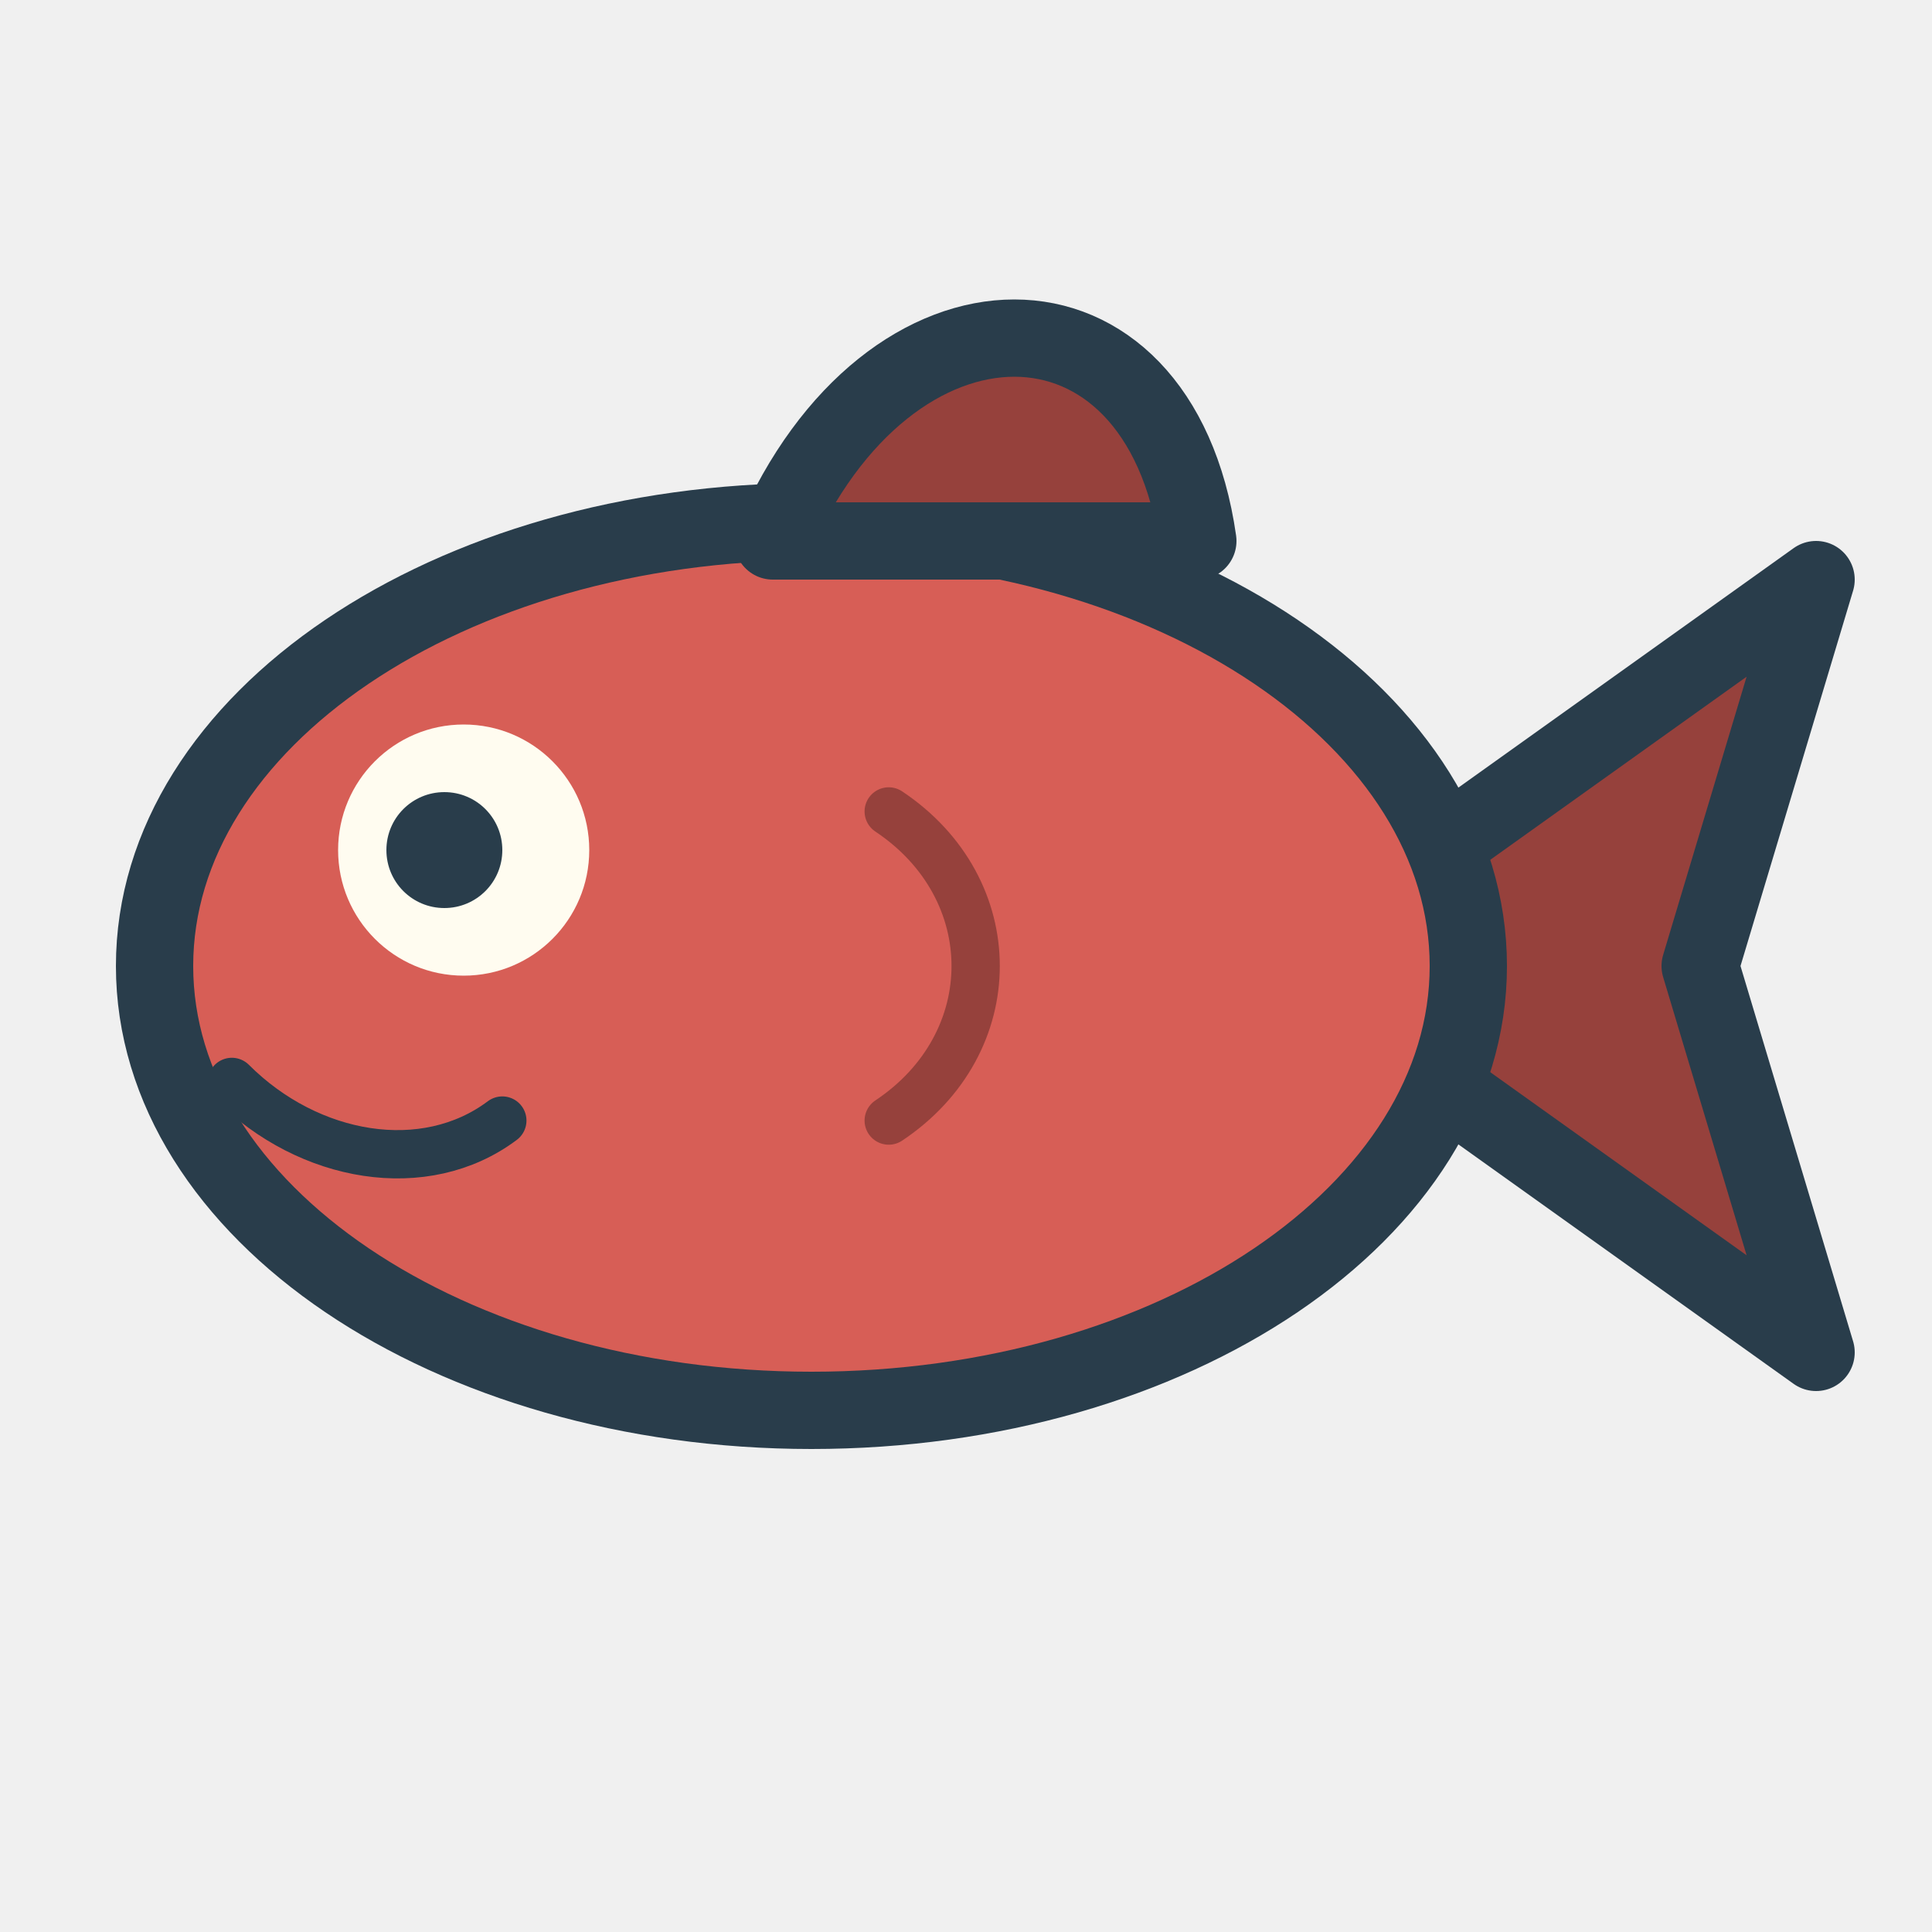
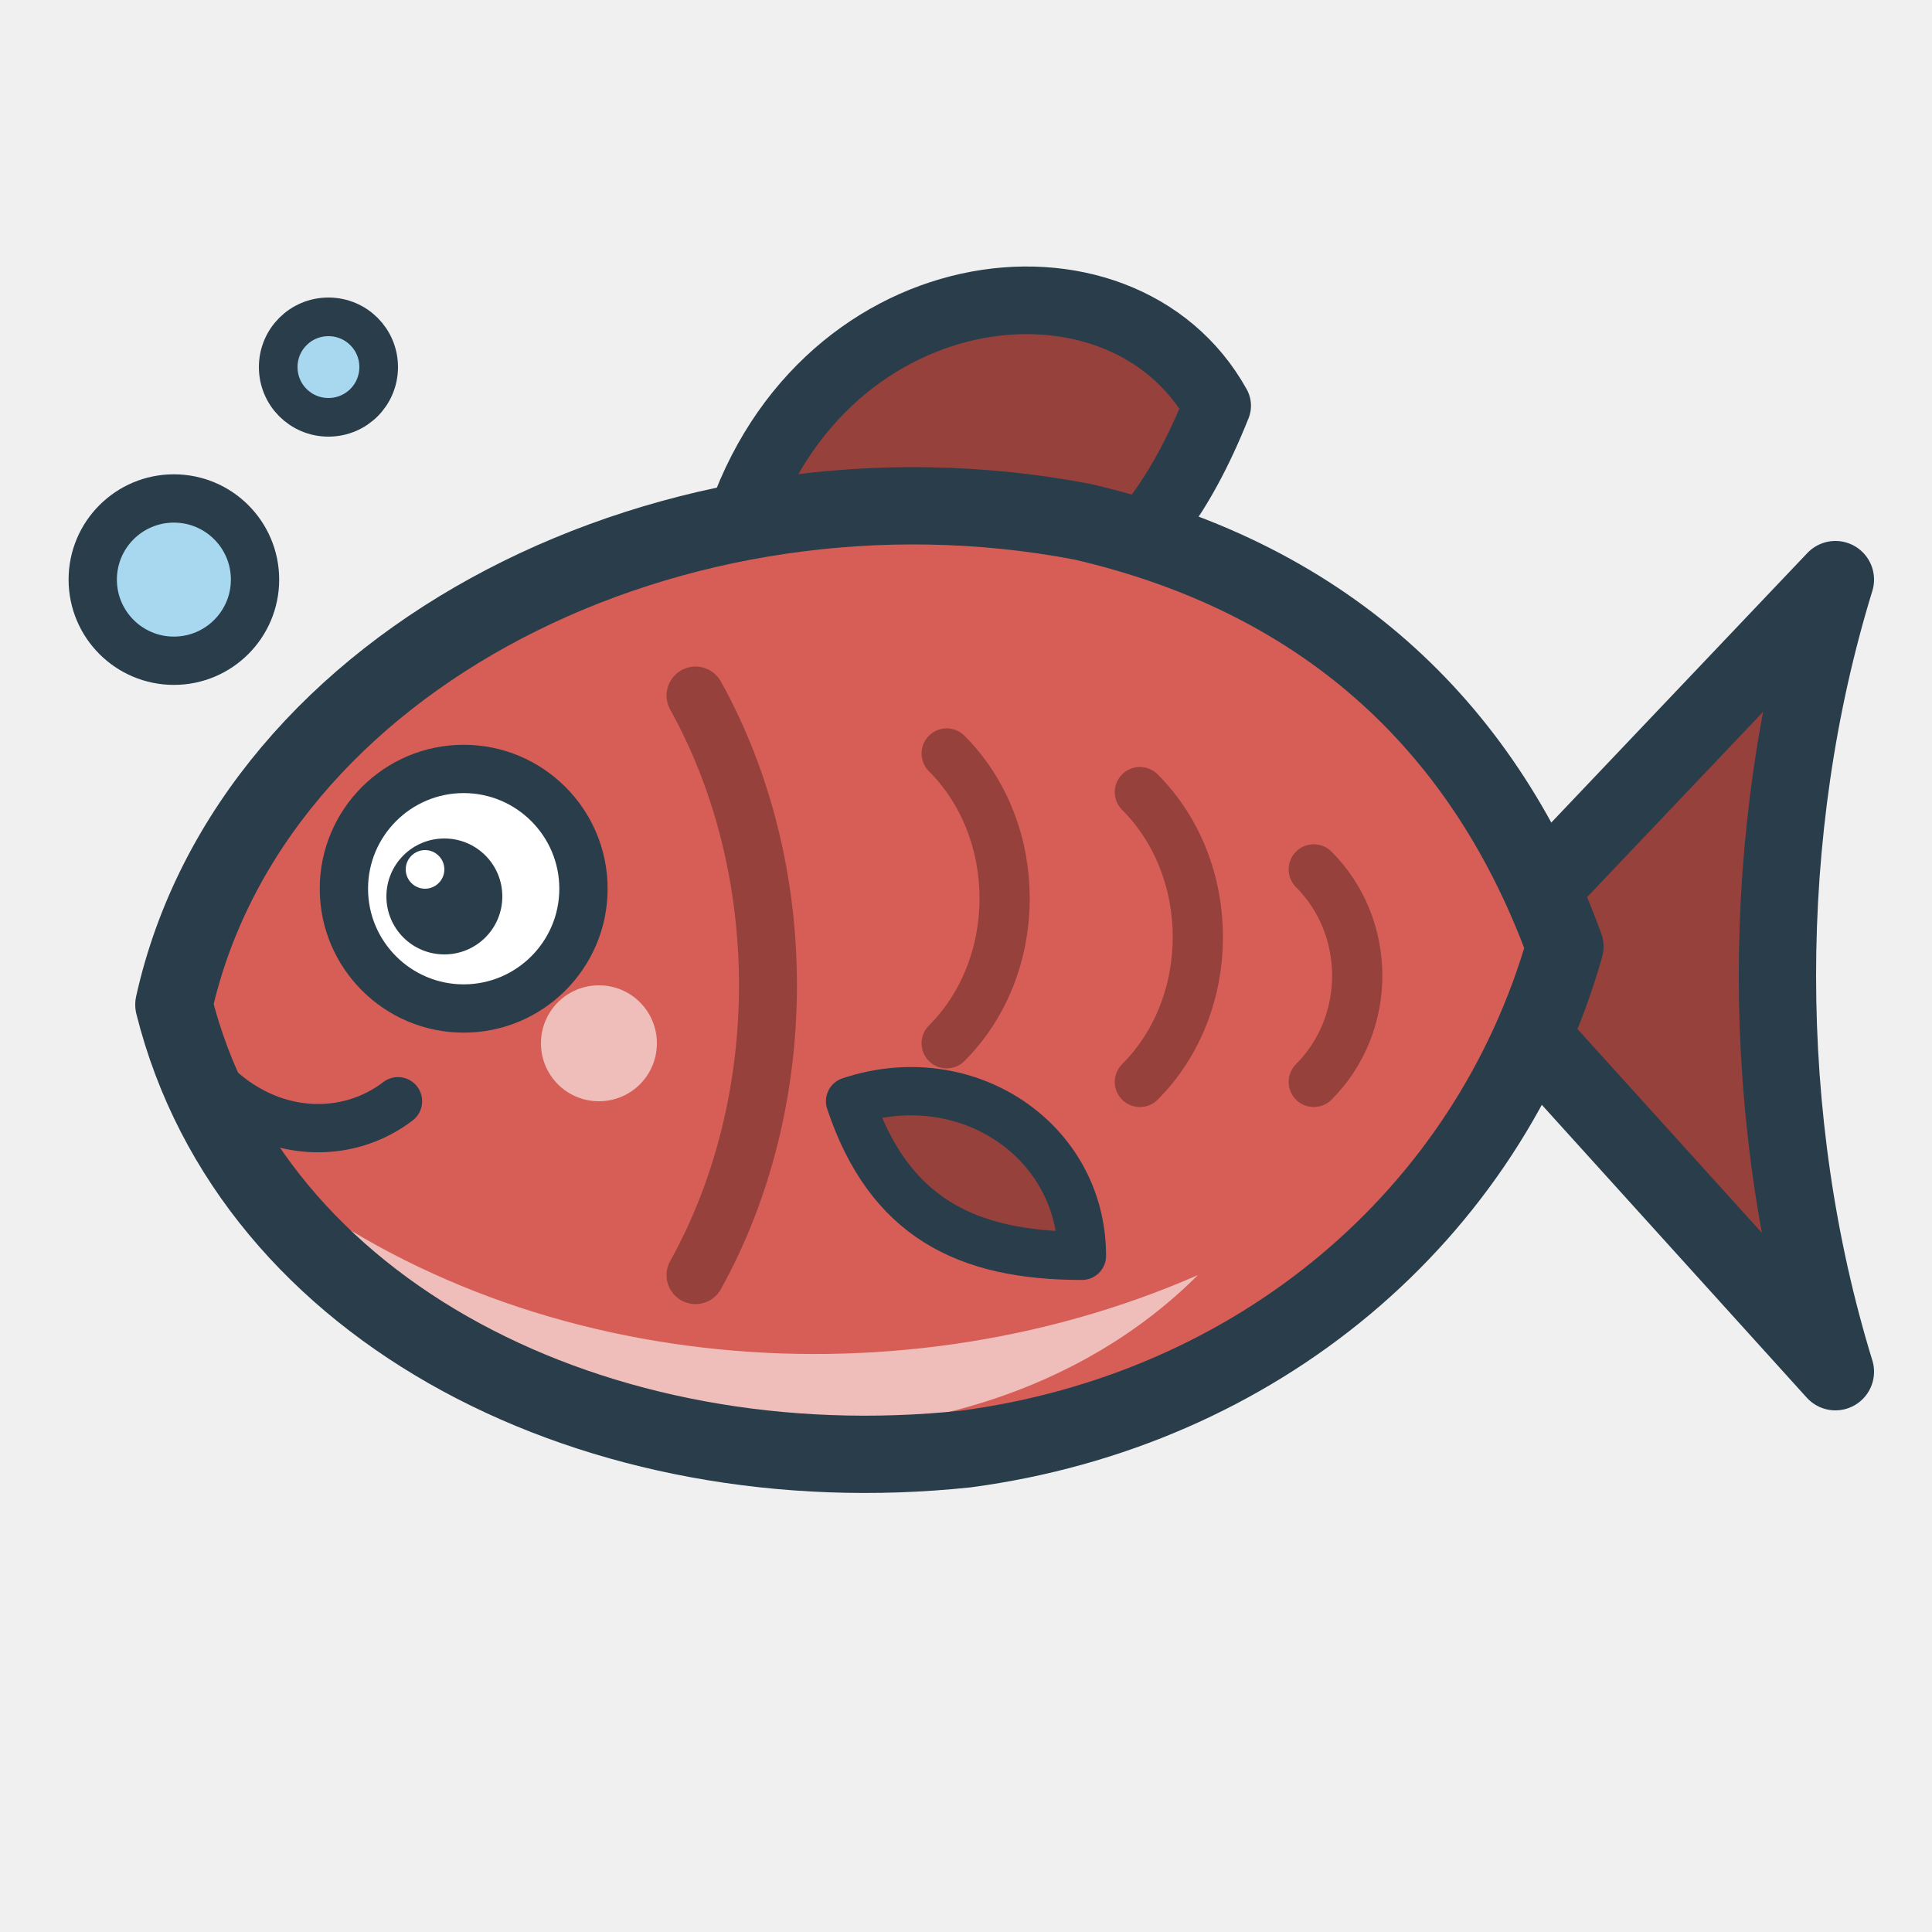
<svg xmlns="http://www.w3.org/2000/svg" viewBox="0 0 100 100">
-   <path d="M 66 50 L 94 30 L 88 50 L 94 70 Z" fill="#96413c" data-fill="sombre" stroke="#293d4b" stroke-width="4" stroke-linecap="round" stroke-linejoin="round" />
-   <path d="M 76 50 C 76 62.7 60.78 73 42 73 C 23.22 73 8 62.7 8 50 C 8 37.3 23.22 27 42 27 C 60.78 27 76 37.3 76 50 Z" fill="#d75e56" data-fill="couleur" stroke="#293d4b" stroke-width="4" stroke-linecap="round" stroke-linejoin="round" />
-   <path d="M 40 28 C 46 14 60 14 62 28 Z" fill="#96413c" data-fill="sombre" stroke="#293d4b" stroke-width="4" stroke-linecap="round" stroke-linejoin="round" />
-   <path d="M 30.5 44 C 30.5 47.59 27.59 50.5 24 50.5 C 20.41 50.5 17.5 47.59 17.5 44 C 17.5 40.41 20.41 37.5 24 37.5 C 27.59 37.5 30.5 40.41 30.5 44 Z" fill="#fffcf0" />
-   <path d="M 26 44 C 26 45.66 24.66 47 23 47 C 21.34 47 20 45.66 20 44 C 20 42.34 21.34 41 23 41 C 24.66 41 26 42.34 26 44 Z" fill="#293d4b" />
-   <path d="M 12 56 C 16 60 22 61 26 58" fill="none" stroke="#293d4b" stroke-width="2.5" stroke-linecap="round" stroke-linejoin="round" />
-   <path d="M 46 42 C 52 46 52 54 46 58" fill="none" stroke="#96413c" data-stroke="sombre" stroke-width="2.5" stroke-linecap="round" stroke-linejoin="round" />
+   <path d="M 76 50 L 95 30 C 91 43 91 58 95 71 Z" fill="#96413c" data-fill="sombre" stroke="#293d4b" stroke-width="4" stroke-linecap="round" stroke-linejoin="round" />
+   <path d="M 38 28 C 42 14 58 12 63 21 C 61 26 59 28 57 30 Z" fill="#96413c" data-fill="sombre" stroke="#293d4b" stroke-width="3.5" stroke-linecap="round" stroke-linejoin="round" />
+   <path d="M 9 52 C 13 34 35 23 56 27 C 69 30 77 38 81 49 C 77 63 65 73 50 75 C 31 77 13 68 9 52 Z" fill="#d75e56" data-fill="couleur" />
+   <path d="M 13 60 C 26 71 46 73 62 66 C 50 78 26 77 13 60 Z" fill="#efbebb" data-fill="claire" />
+   <path d="M 9 52 C 13 34 35 23 56 27 C 69 30 77 38 81 49 C 77 63 65 73 50 75 C 31 77 13 68 9 52 Z" fill="none" stroke="#293d4b" stroke-width="4" stroke-linecap="round" stroke-linejoin="round" />
+   <path d="M 36 36 C 41 45 41 57 36 66" fill="none" stroke="#96413c" data-stroke="sombre" stroke-width="3" stroke-linecap="round" stroke-linejoin="round" />
+   <path d="M 49 39 C 53 43 53 50 49 54 M 59 41 C 63 45 63 52 59 56 M 68 45 C 71 48 71 53 68 56" fill="none" stroke="#96413c" data-stroke="sombre" stroke-width="2.6" stroke-linecap="round" stroke-linejoin="round" />
+   <path d="M 44 57 C 50 55 56 59 56 65 C 50 65 46 63 44 57 Z" fill="#96413c" data-fill="sombre" stroke="#293d4b" stroke-width="2.5" stroke-linecap="round" stroke-linejoin="round" />
+   <path d="M 30.2 46 C 30.2 49.42 27.42 52.2 24 52.2 C 20.58 52.2 17.8 49.42 17.8 46 C 17.8 42.58 20.58 39.8 24 39.8 C 27.42 39.8 30.2 42.58 30.2 46 Z" fill="#ffffff" stroke="#293d4b" stroke-width="2.5" stroke-linecap="round" stroke-linejoin="round" />
+   <path d="M 26 46.4 C 26 48.06 24.66 49.4 23 49.4 C 21.34 49.4 20 48.06 20 46.4 C 20 44.74 21.34 43.4 23 43.4 C 24.66 43.4 26 44.74 26 46.4 Z" fill="#293d4b" />
+   <path d="M 23 45 C 23 45.55 22.55 46 22 46 C 21.45 46 21 45.55 21 45 C 21 44.45 21.45 44 22 44 C 22.55 44 23 44.45 23 45 Z" fill="#ffffff" />
+   <path d="M 11 56 C 14 59 18 59 20.6 57" fill="none" stroke="#293d4b" stroke-width="2.5" stroke-linecap="round" stroke-linejoin="round" />
+   <path d="M 34 54 C 34 55.66 32.66 57 31 57 C 29.34 57 28 55.66 28 54 C 28 52.34 29.34 51 31 51 C 32.66 51 34 52.34 34 54 Z" fill="#efbebb" data-fill="claire" />
+   <path d="M 13.2 30 C 13.2 32.32 11.32 34.2 9 34.2 C 6.68 34.2 4.8 32.32 4.8 30 C 4.8 27.68 6.68 25.8 9 25.8 C 11.32 25.8 13.2 27.68 13.2 30 Z" fill="#a8d8f0" stroke="#293d4b" stroke-width="2.5" stroke-linecap="round" stroke-linejoin="round" />
+   <path d="M 19.6 19 C 19.6 20.44 18.44 21.6 17 21.6 C 15.56 21.6 14.4 20.44 14.4 19 C 14.4 17.56 15.56 16.4 17 16.4 C 18.44 16.4 19.6 17.56 19.6 19 Z" fill="#a8d8f0" stroke="#293d4b" stroke-width="2" stroke-linecap="round" stroke-linejoin="round" />
</svg>
